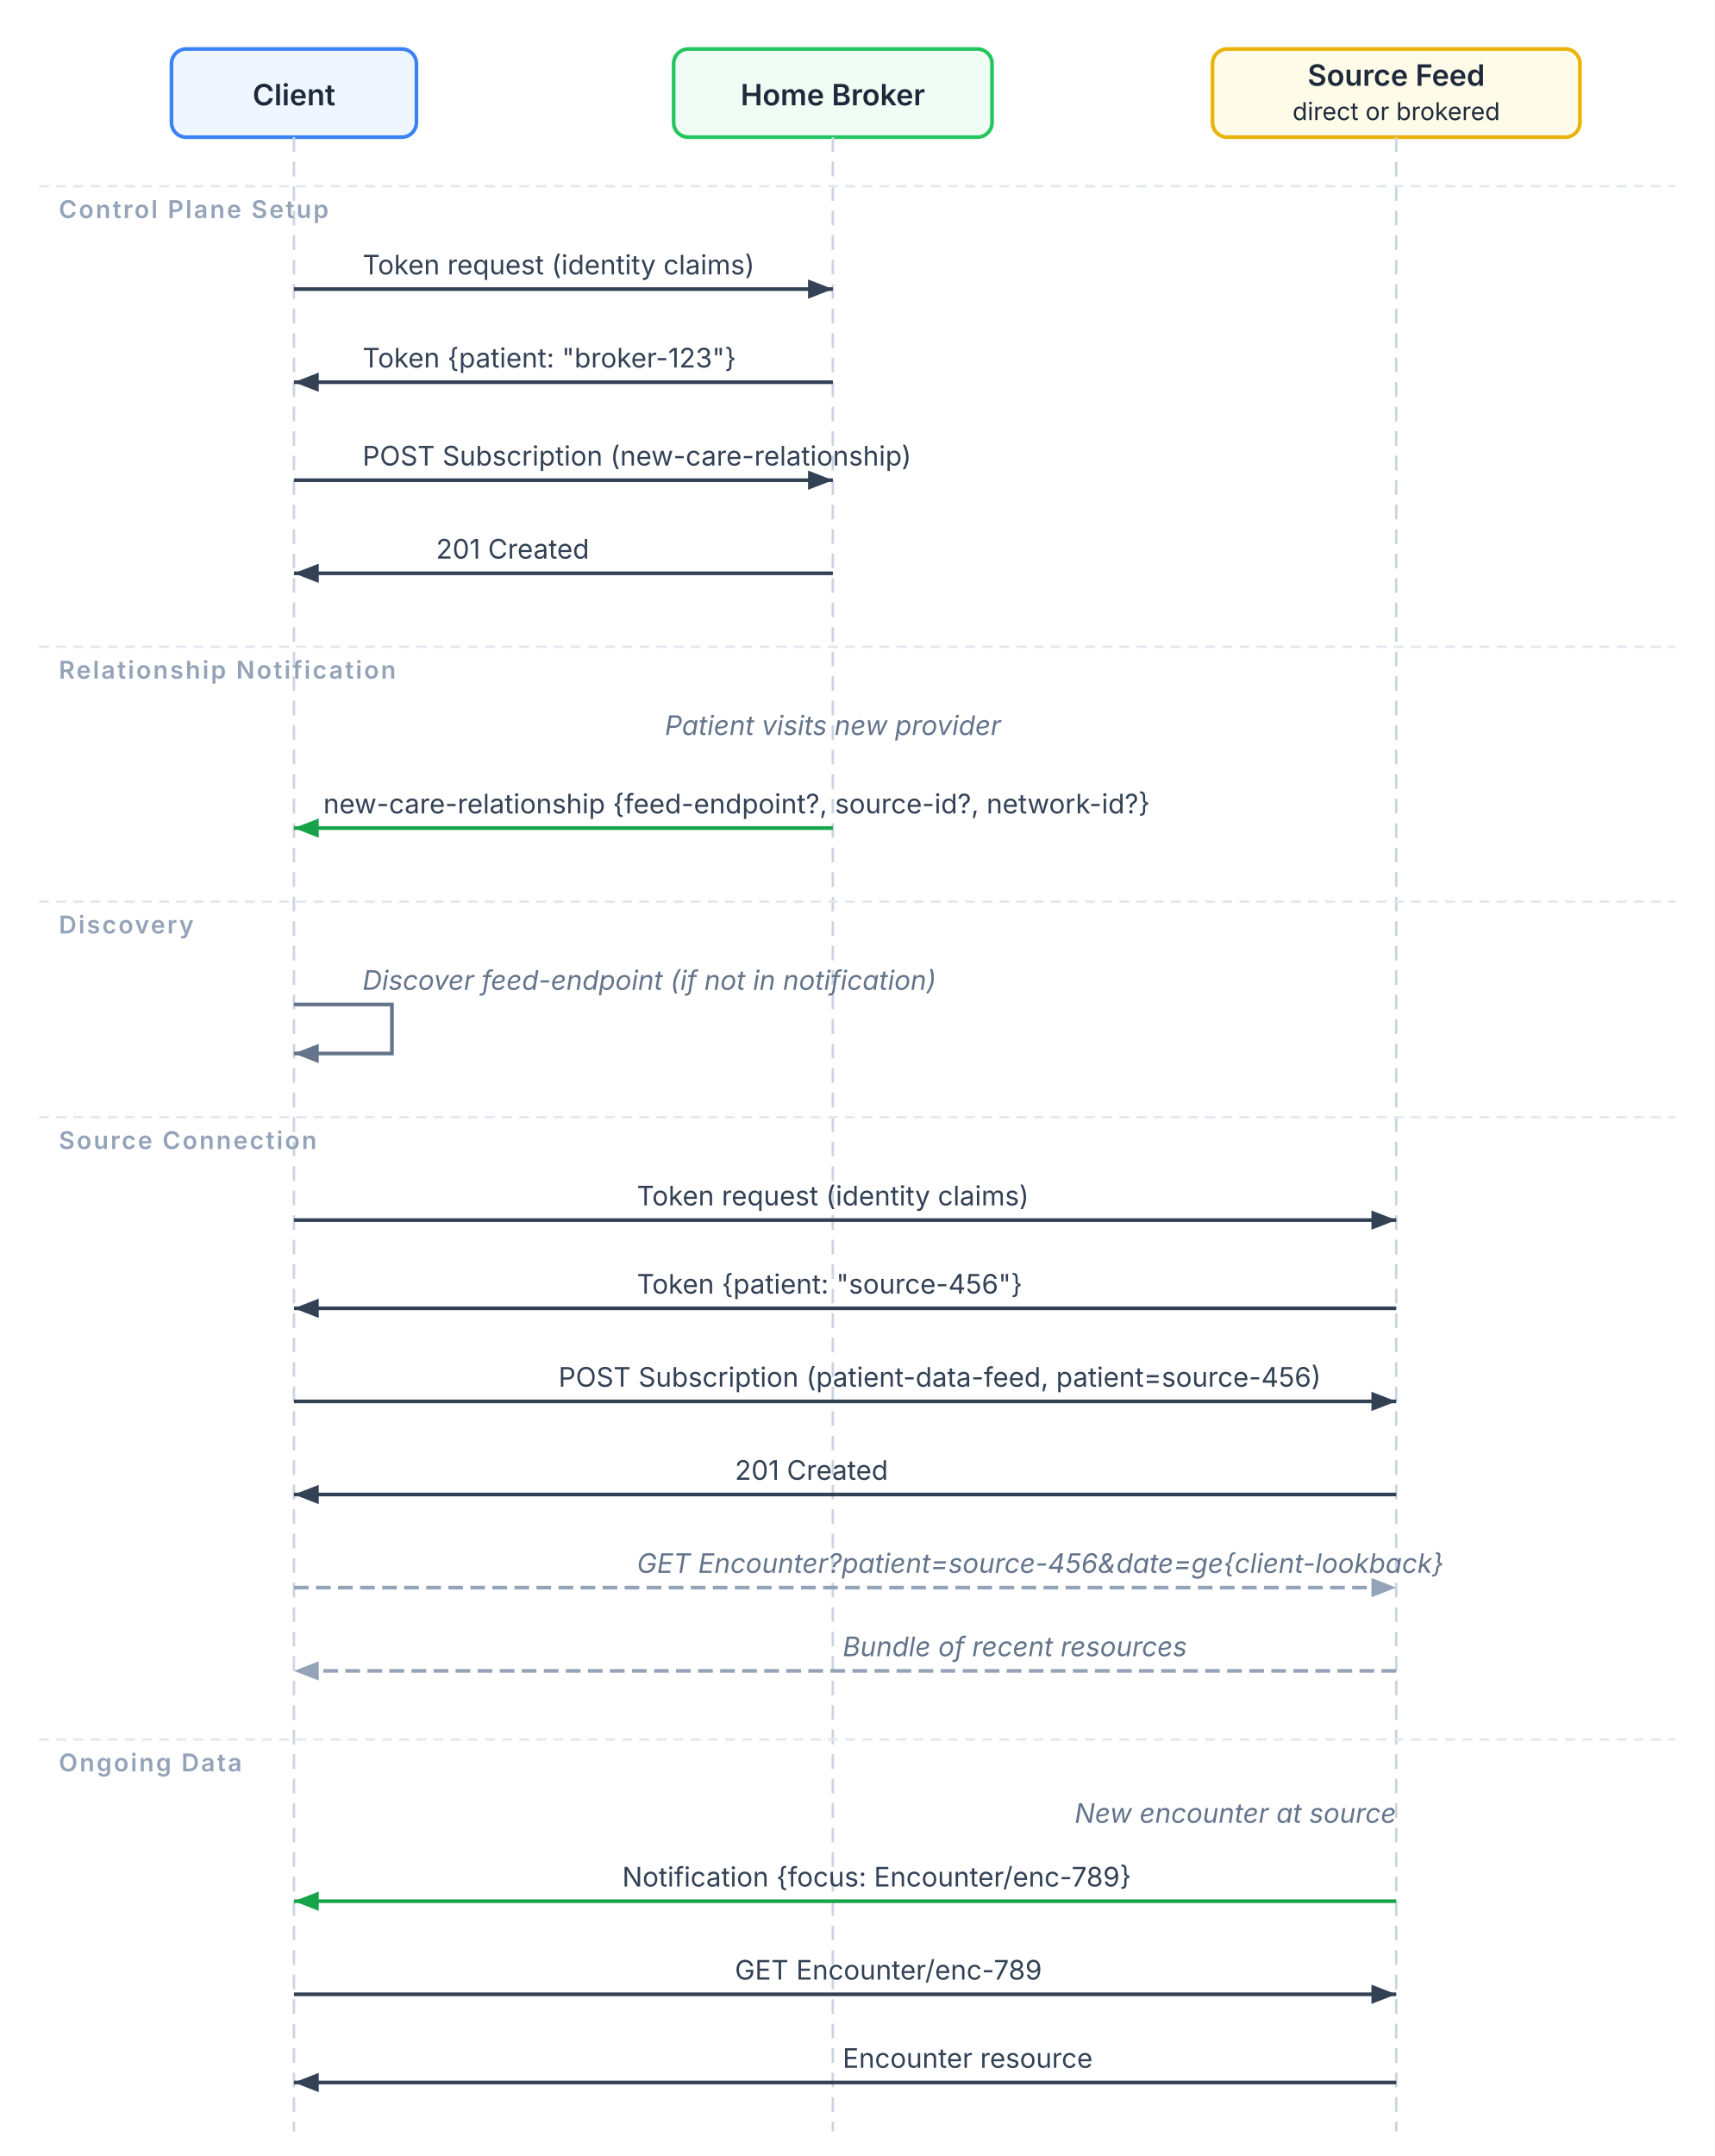
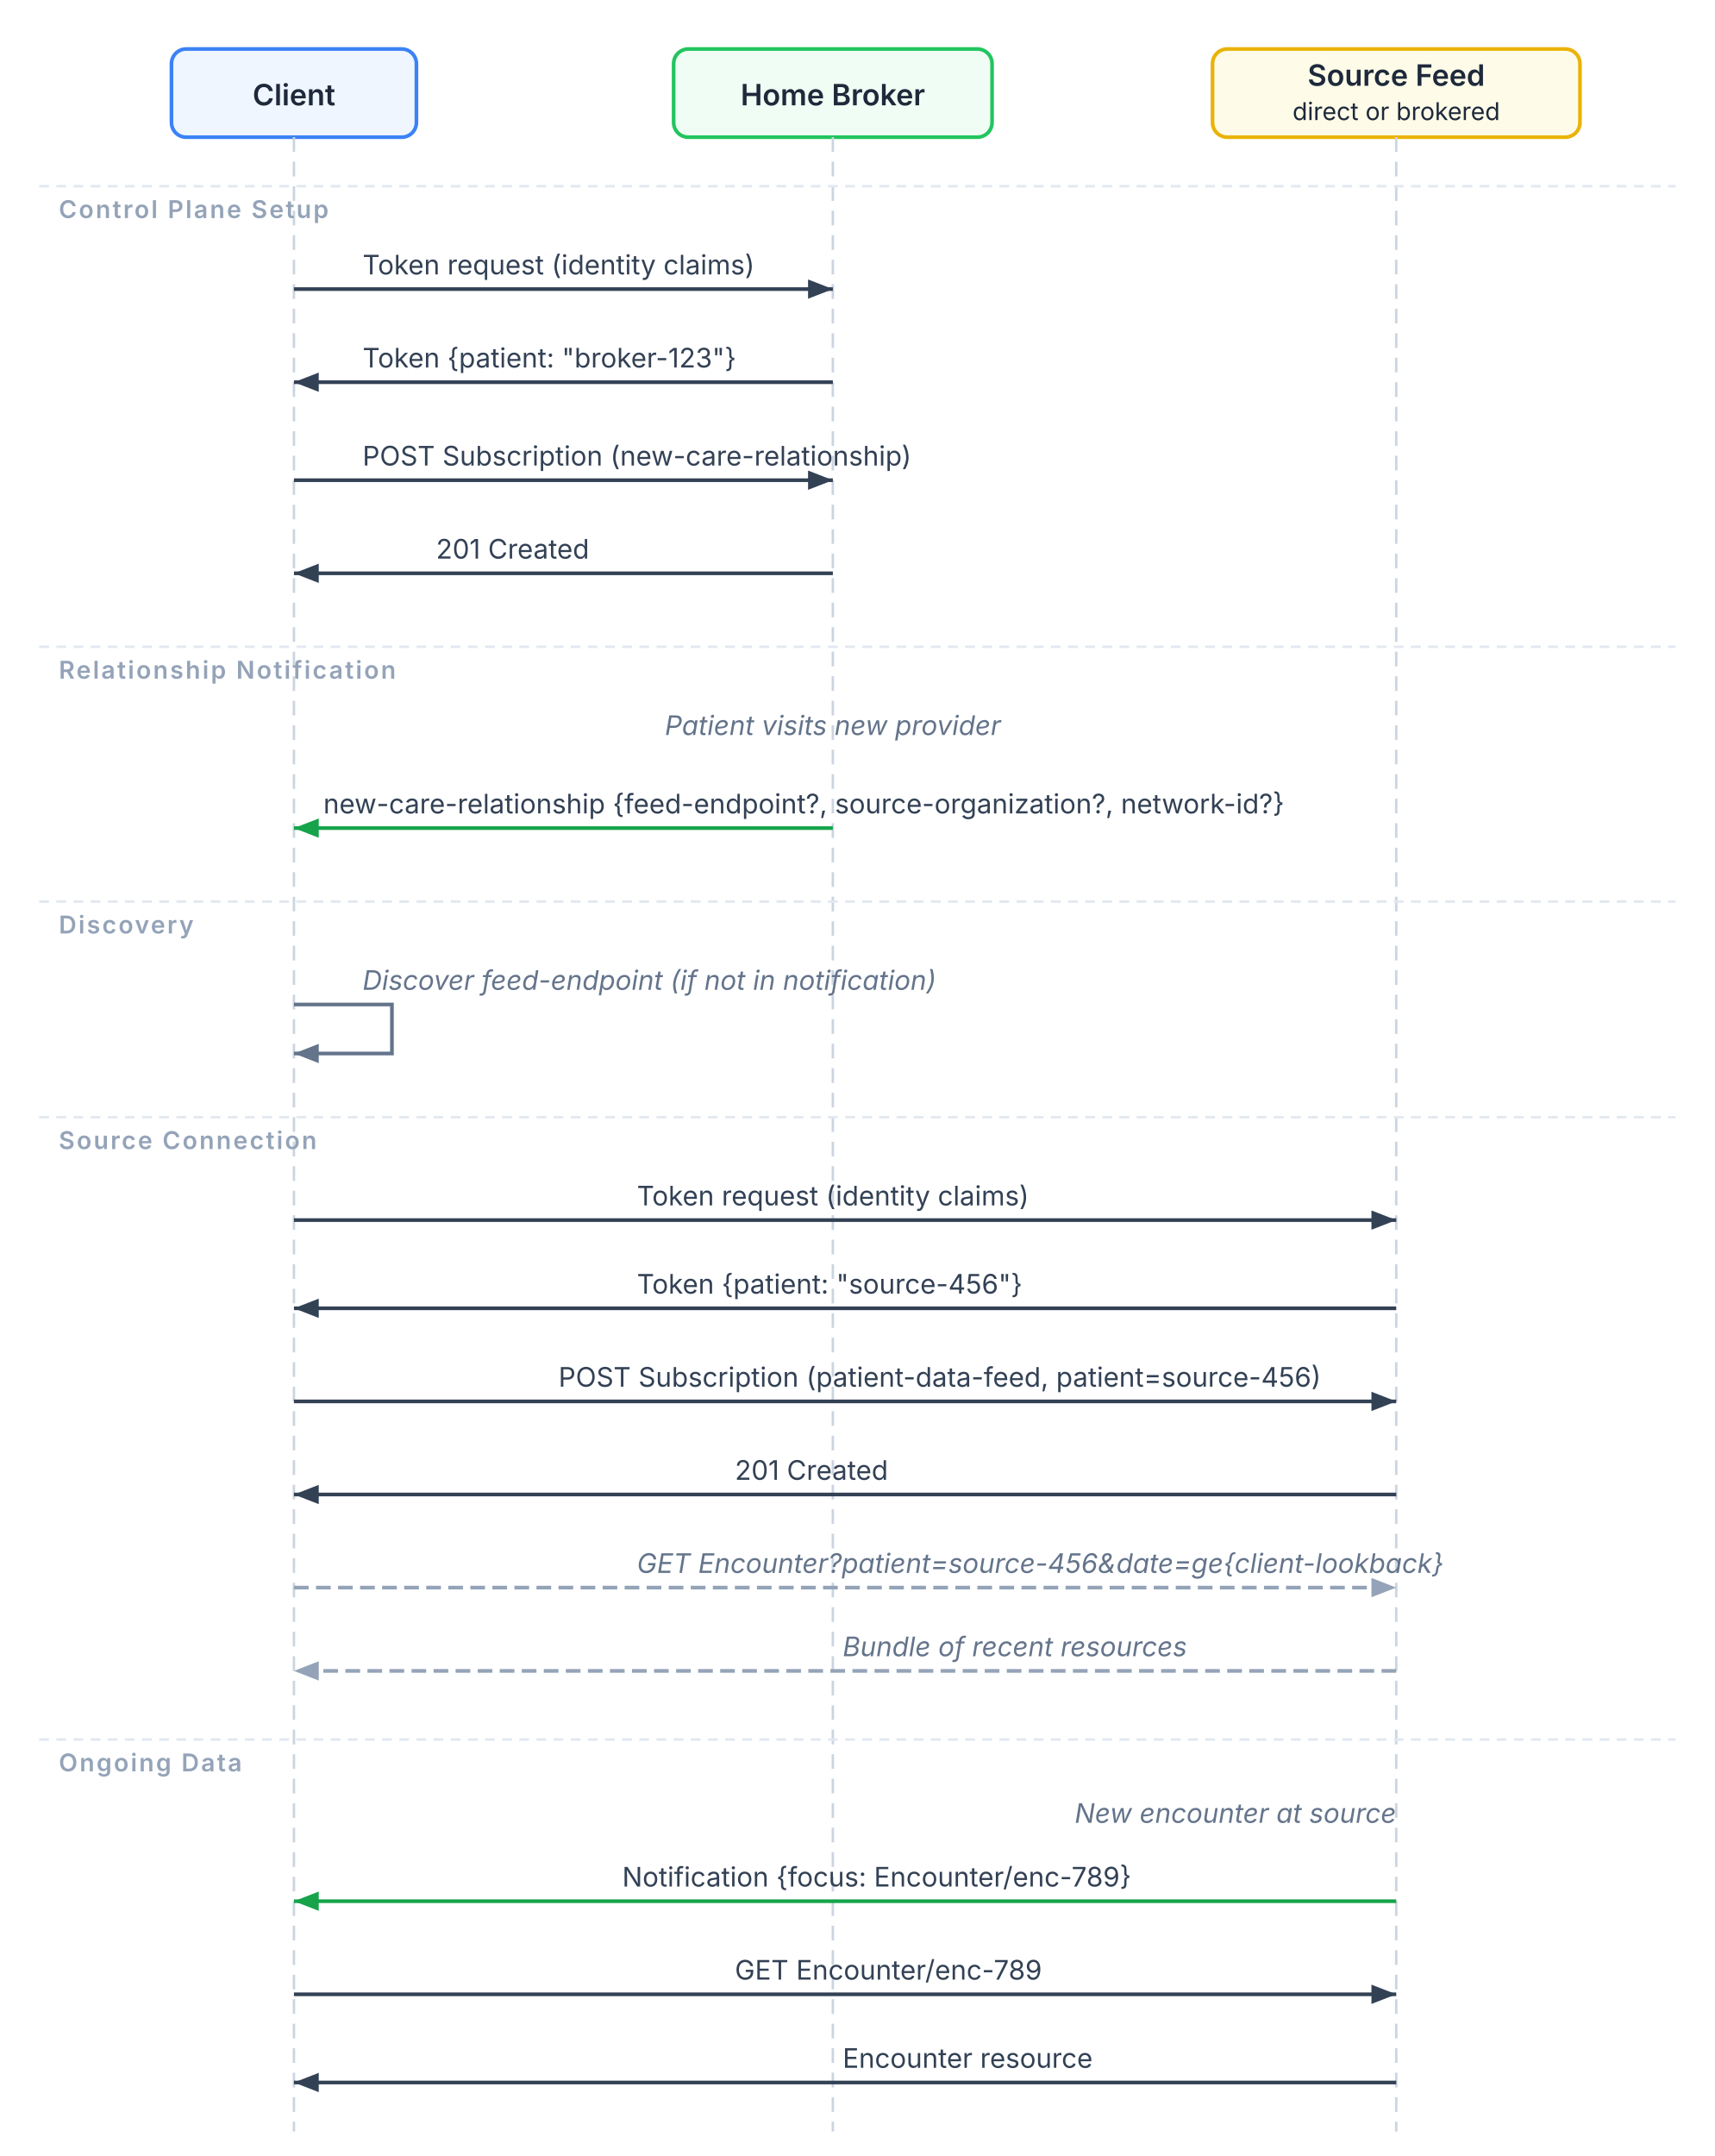
<svg xmlns="http://www.w3.org/2000/svg" viewBox="0 0 700 880" width="700" height="880">
  <rect width="700" height="880" fill="white" />
  <defs>
    <style>
      .actor-label { font-family: Inter, 'Segoe UI', system-ui, sans-serif; font-size: 12px; font-weight: 600; text-anchor: middle; fill: #1e293b; }
      .msg-label { font-family: Inter, 'Segoe UI', system-ui, sans-serif; font-size: 11px; fill: #334155; }
      .msg-label-gray { font-family: Inter, 'Segoe UI', system-ui, sans-serif; font-size: 11px; fill: #64748b; font-style: italic; }
      .phase-label { font-family: Inter, 'Segoe UI', system-ui, sans-serif; font-size: 10px; font-weight: 600; fill: #94a3b8; letter-spacing: 0.08em; text-transform: uppercase; }
      .lifeline { stroke: #cbd5e1; stroke-width: 1; stroke-dasharray: 6 4; }
      .arrow-solid { stroke: #334155; stroke-width: 1.5; fill: none; marker-end: url(#arrowSolid); }
      .arrow-dashed { stroke: #94a3b8; stroke-width: 1.5; fill: none; stroke-dasharray: 6 3; marker-end: url(#arrowDashed); }
      .arrow-green { stroke: #16a34a; stroke-width: 1.5; fill: none; marker-end: url(#arrowGreen); }
      .self-arrow { stroke: #64748b; stroke-width: 1.5; fill: none; marker-end: url(#arrowGray); }
    </style>
    <marker id="arrowSolid" viewBox="0 0 10 8" refX="9" refY="4" markerWidth="8" markerHeight="6" orient="auto-start-reverse">
      <path d="M0,0.5 L9,4 L0,7.5 z" fill="#334155" />
    </marker>
    <marker id="arrowDashed" viewBox="0 0 10 8" refX="9" refY="4" markerWidth="8" markerHeight="6" orient="auto-start-reverse">
      <path d="M0,0.5 L9,4 L0,7.5 z" fill="#94a3b8" />
    </marker>
    <marker id="arrowGreen" viewBox="0 0 10 8" refX="9" refY="4" markerWidth="8" markerHeight="6" orient="auto-start-reverse">
      <path d="M0,0.5 L9,4 L0,7.5 z" fill="#16a34a" />
    </marker>
    <marker id="arrowGray" viewBox="0 0 10 8" refX="9" refY="4" markerWidth="8" markerHeight="6" orient="auto-start-reverse">
      <path d="M0,0.5 L9,4 L0,7.5 z" fill="#64748b" />
    </marker>
  </defs>
  <rect x="70" y="20" width="100" height="36" rx="6" fill="#eff6ff" stroke="#3b82f6" stroke-width="1.5" />
  <text x="120" y="43" class="actor-label">Client</text>
  <rect x="275" y="20" width="130" height="36" rx="6" fill="#f0fdf4" stroke="#22c55e" stroke-width="1.5" />
  <text x="340" y="43" class="actor-label">Home Broker</text>
  <rect x="495" y="20" width="150" height="36" rx="6" fill="#fefce8" stroke="#eab308" stroke-width="1.5" />
  <text x="570" y="35" class="actor-label">Source Feed</text>
  <text x="570" y="49" class="actor-label" style="font-weight:400; font-size:10px">direct or brokered</text>
  <line x1="120" y1="56" x2="120" y2="870" class="lifeline" />
  <line x1="340" y1="56" x2="340" y2="870" class="lifeline" />
  <line x1="570" y1="56" x2="570" y2="870" class="lifeline" />
  <line x1="16" y1="76" x2="684" y2="76" stroke="#e2e8f0" stroke-width="1" stroke-dasharray="4 3" />
  <text x="24" y="89" class="phase-label">Control Plane Setup</text>
  <text x="148" y="112" class="msg-label">Token request (identity claims)</text>
  <line x1="120" y1="118" x2="340" y2="118" class="arrow-solid" />
  <text x="148" y="150" class="msg-label">Token {patient: "broker-123"}</text>
  <line x1="340" y1="156" x2="120" y2="156" class="arrow-solid" />
  <text x="148" y="190" class="msg-label">POST Subscription (new-care-relationship)</text>
  <line x1="120" y1="196" x2="340" y2="196" class="arrow-solid" />
  <text x="178" y="228" class="msg-label">201 Created</text>
  <line x1="340" y1="234" x2="120" y2="234" class="arrow-solid" />
  <line x1="16" y1="264" x2="684" y2="264" stroke="#e2e8f0" stroke-width="1" stroke-dasharray="4 3" />
  <text x="24" y="277" class="phase-label">Relationship Notification</text>
  <text x="340" y="300" class="msg-label-gray" text-anchor="middle">Patient visits new provider</text>
-   <text x="132" y="332" class="msg-label">new-care-relationship {feed-endpoint?, source-id?, network-id?}</text>
+   <text x="132" y="332" class="msg-label">new-care-relationship {feed-endpoint?, source-organization?, network-id?}</text>
  <line x1="340" y1="338" x2="120" y2="338" class="arrow-green" />
  <line x1="16" y1="368" x2="684" y2="368" stroke="#e2e8f0" stroke-width="1" stroke-dasharray="4 3" />
  <text x="24" y="381" class="phase-label">Discovery</text>
  <text x="148" y="404" class="msg-label-gray">Discover feed-endpoint (if not in notification)</text>
  <path d="M120,410 L160,410 L160,430 L120,430" class="self-arrow" />
  <line x1="16" y1="456" x2="684" y2="456" stroke="#e2e8f0" stroke-width="1" stroke-dasharray="4 3" />
  <text x="24" y="469" class="phase-label">Source Connection</text>
  <text x="260" y="492" class="msg-label">Token request (identity claims)</text>
  <line x1="120" y1="498" x2="570" y2="498" class="arrow-solid" />
  <text x="260" y="528" class="msg-label">Token {patient: "source-456"}</text>
  <line x1="570" y1="534" x2="120" y2="534" class="arrow-solid" />
  <text x="228" y="566" class="msg-label">POST Subscription (patient-data-feed, patient=source-456)</text>
  <line x1="120" y1="572" x2="570" y2="572" class="arrow-solid" />
  <text x="300" y="604" class="msg-label">201 Created</text>
  <line x1="570" y1="610" x2="120" y2="610" class="arrow-solid" />
  <text x="260" y="642" class="msg-label-gray">GET Encounter?patient=source-456&amp;date=ge{client-lookback}</text>
  <line x1="120" y1="648" x2="570" y2="648" class="arrow-dashed" />
  <text x="344" y="676" class="msg-label-gray">Bundle of recent resources</text>
  <line x1="570" y1="682" x2="120" y2="682" class="arrow-dashed" />
  <line x1="16" y1="710" x2="684" y2="710" stroke="#e2e8f0" stroke-width="1" stroke-dasharray="4 3" />
  <text x="24" y="723" class="phase-label">Ongoing Data</text>
  <text x="570" y="744" class="msg-label-gray" text-anchor="end">New encounter at source</text>
  <text x="254" y="770" class="msg-label">Notification {focus: Encounter/enc-789}</text>
  <line x1="570" y1="776" x2="120" y2="776" class="arrow-green" />
  <text x="300" y="808" class="msg-label">GET Encounter/enc-789</text>
  <line x1="120" y1="814" x2="570" y2="814" class="arrow-solid" />
  <text x="344" y="844" class="msg-label">Encounter resource</text>
  <line x1="570" y1="850" x2="120" y2="850" class="arrow-solid" />
</svg>
